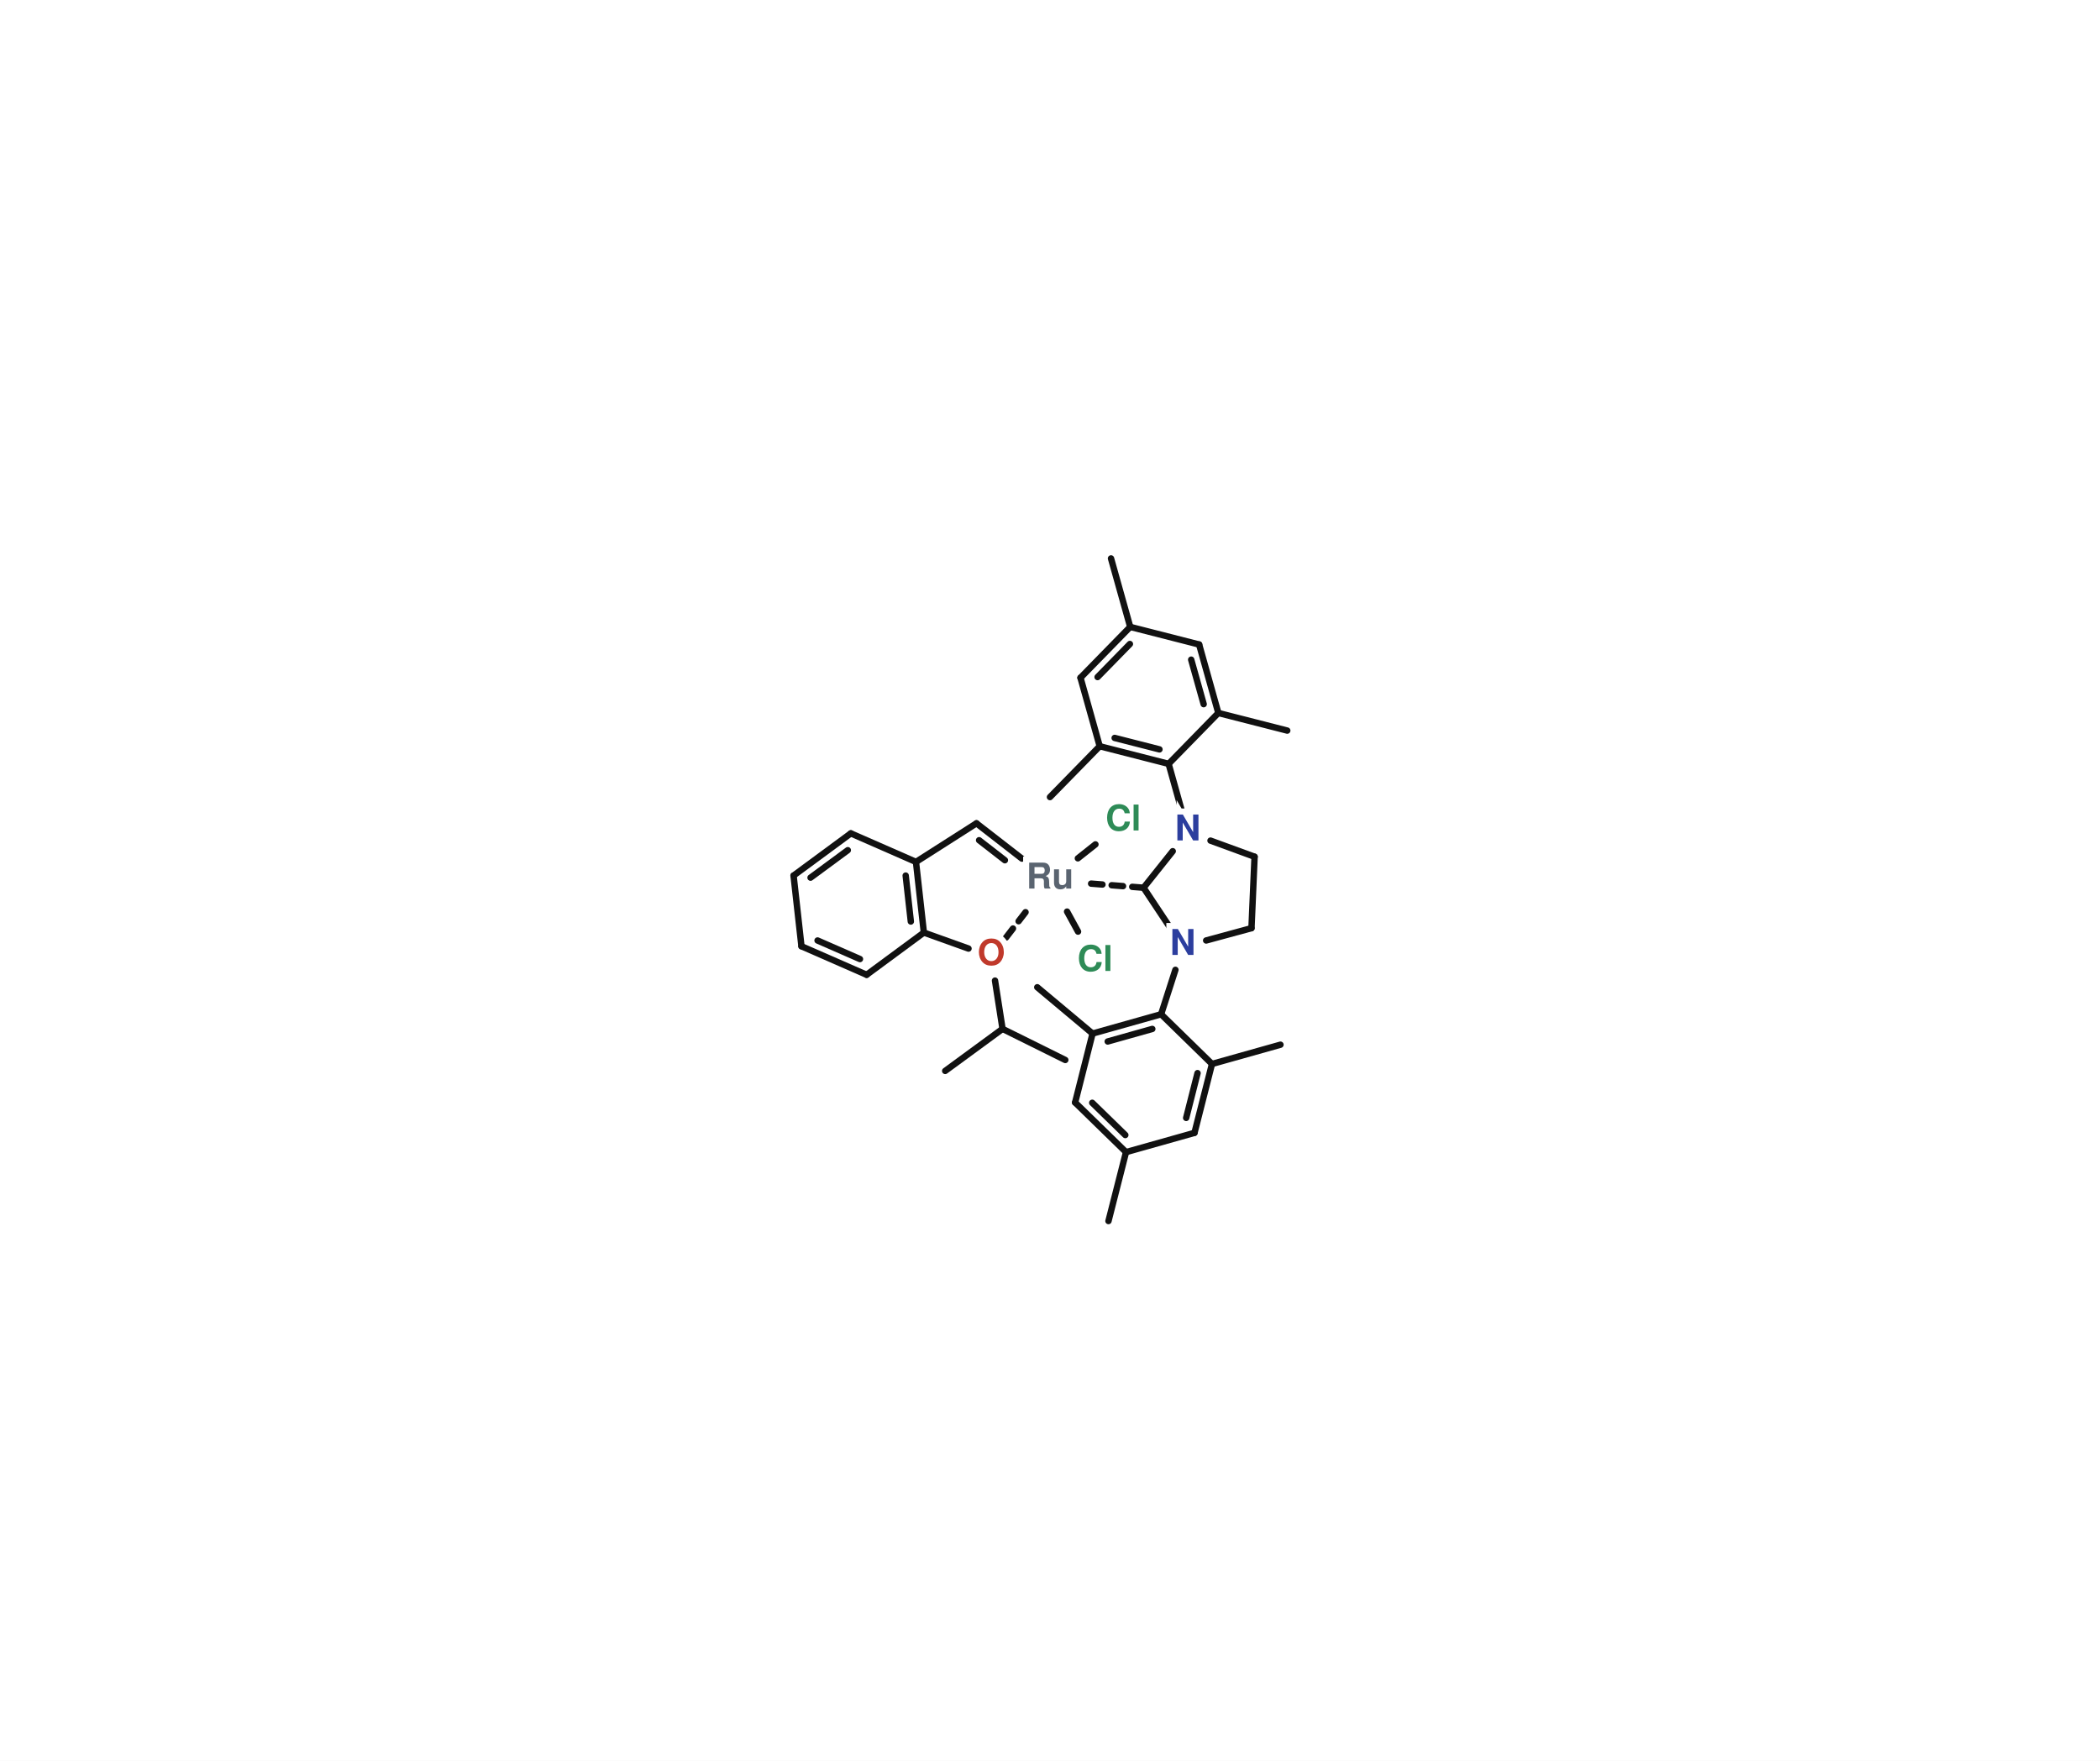
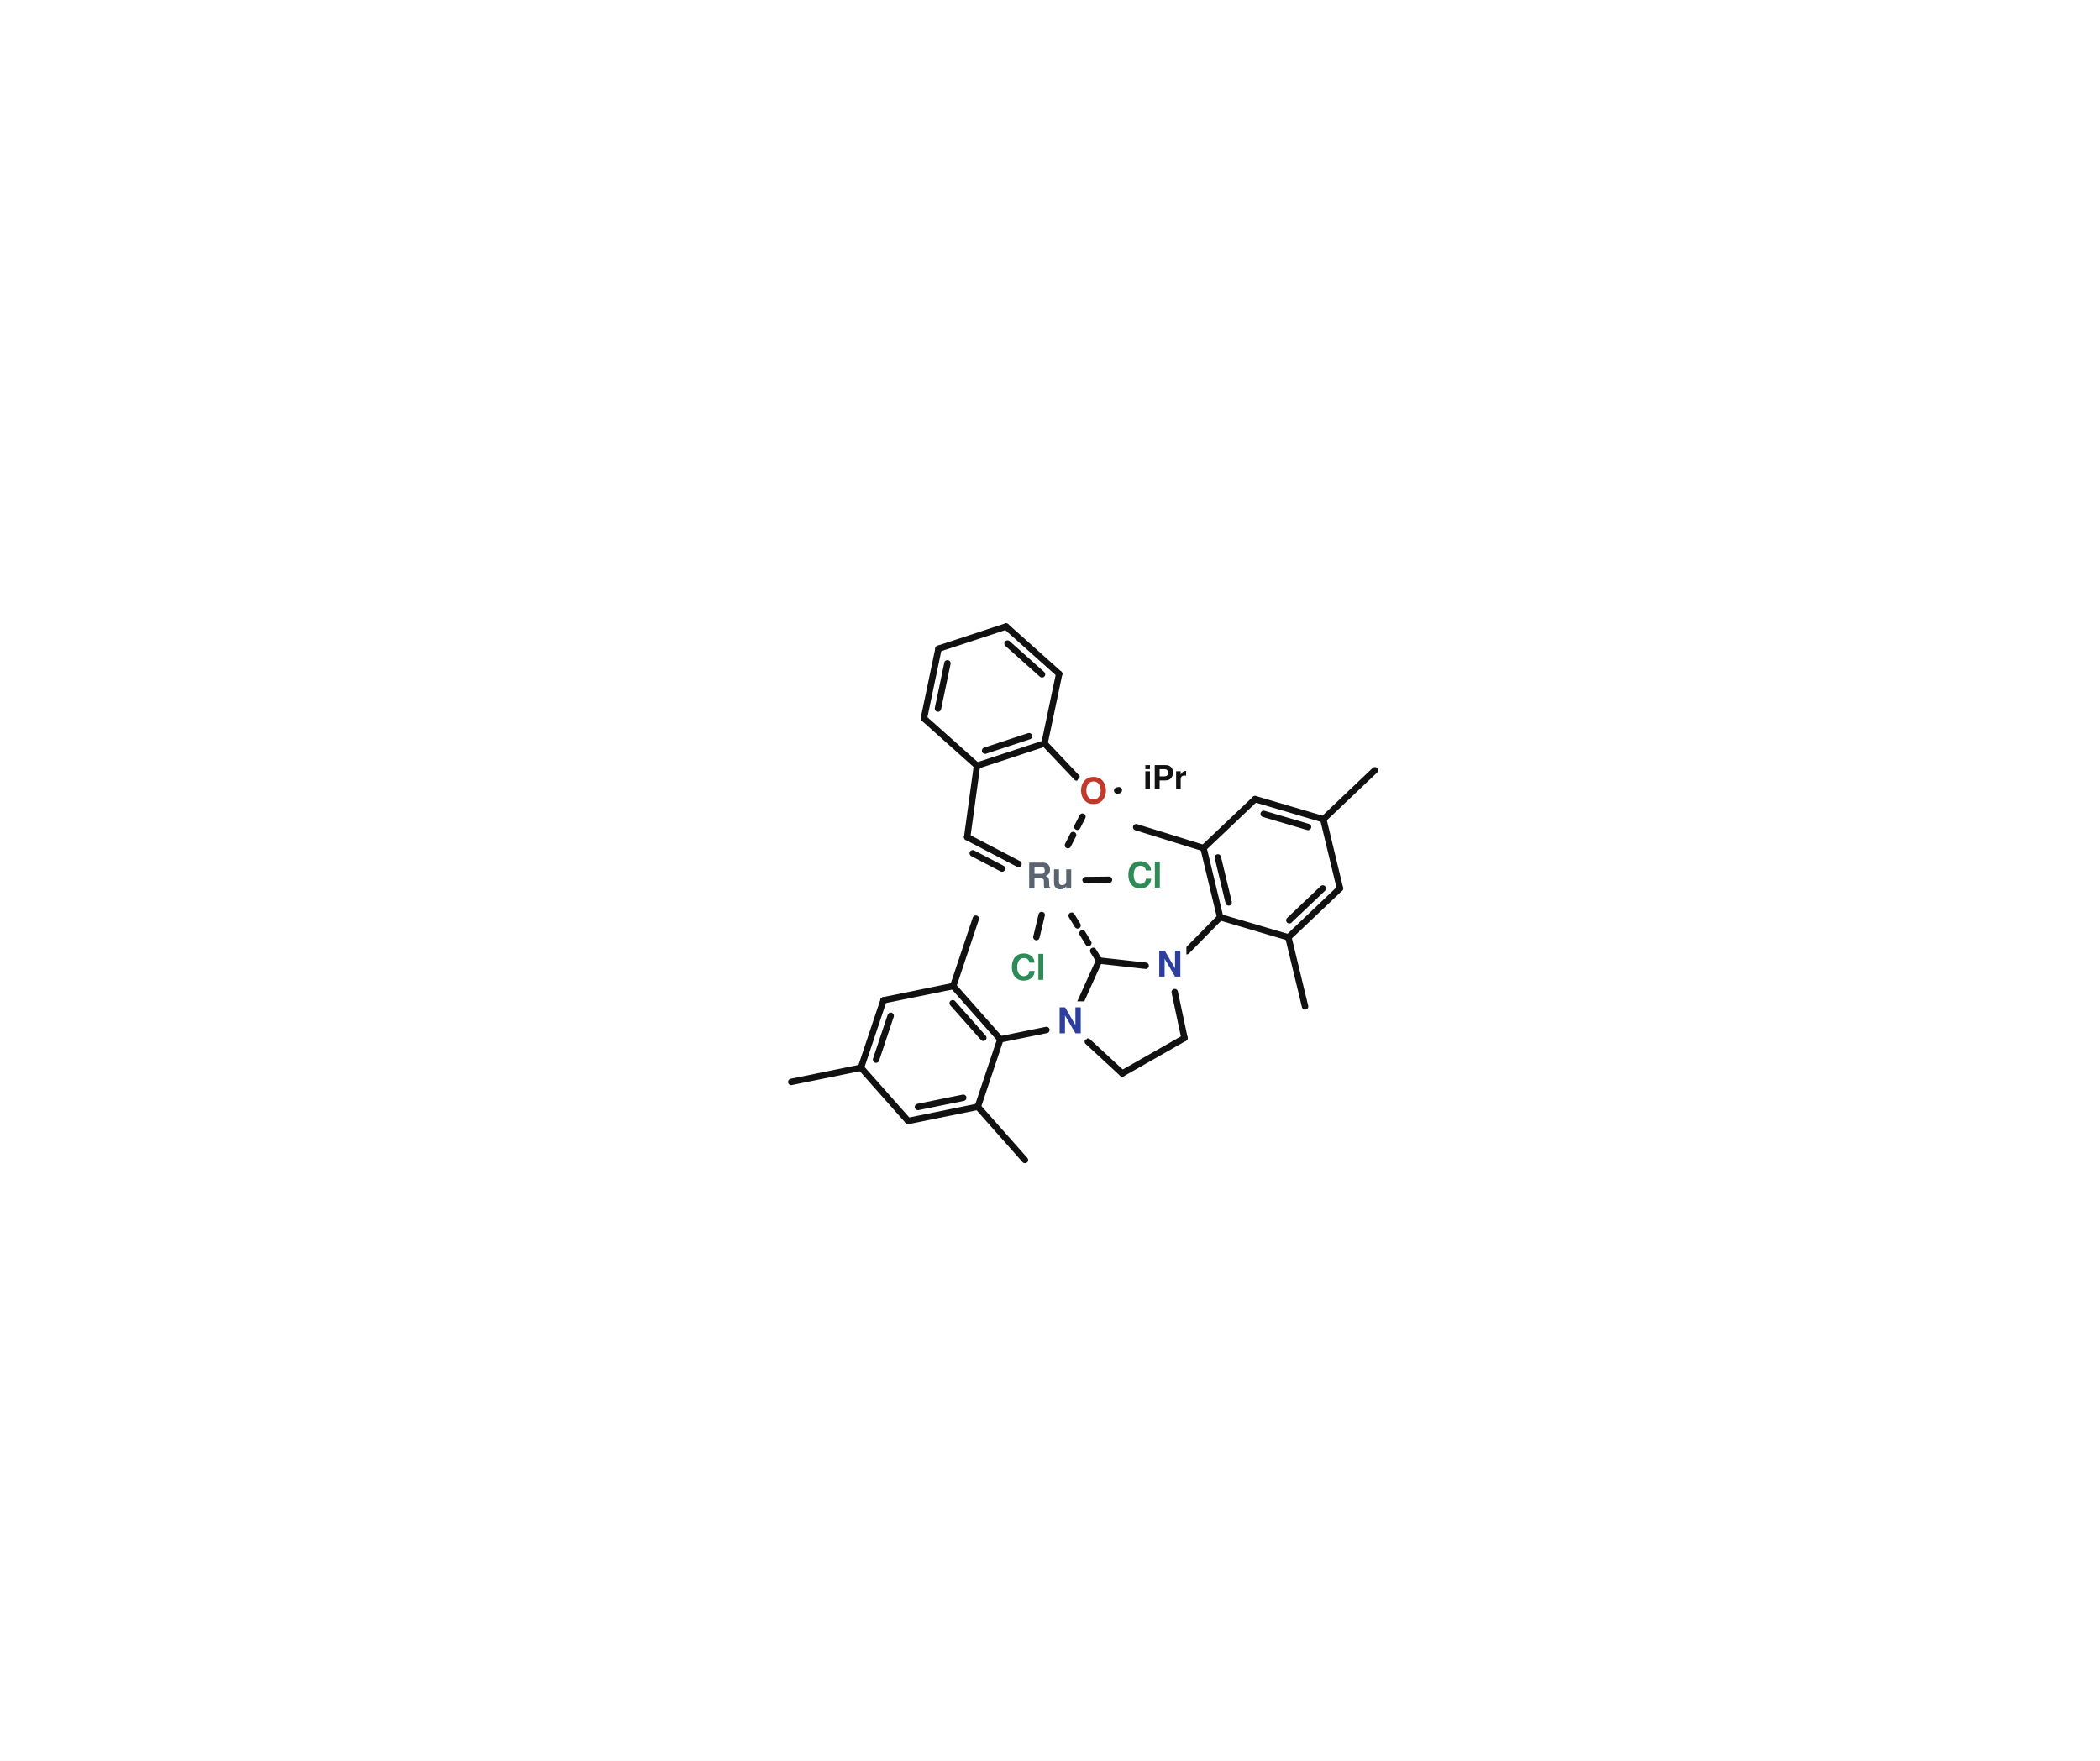
<svg xmlns="http://www.w3.org/2000/svg" width="1240" height="1040" viewBox="0 0 1240 1040">
  <rect width="1240" height="1040" fill="#ffffff" />
  <g stroke-linecap="round" stroke-linejoin="round">
-     <line x1="675.26" y1="524.33" x2="692.47" y2="502.75" stroke="#111" stroke-width="3.78" />
-     <line x1="675.26" y1="524.33" x2="690.53" y2="547.33" stroke="#111" stroke-width="3.78" />
-     <line x1="714.78" y1="496.50" x2="740.80" y2="506.02" stroke="#111" stroke-width="3.78" />
-     <line x1="740.80" y1="506.02" x2="738.97" y2="548.21" stroke="#111" stroke-width="3.78" />
-     <line x1="738.97" y1="548.21" x2="712.21" y2="555.48" stroke="#111" stroke-width="3.78" />
-     <line x1="690.04" y1="451.15" x2="649.35" y2="440.75" stroke="#111" stroke-width="3.78" />
-     <line x1="684.63" y1="442.61" x2="658.18" y2="435.85" stroke="#111" stroke-width="3.78" />
-     <line x1="649.35" y1="440.75" x2="638.01" y2="400.31" stroke="#111" stroke-width="3.78" />
-     <line x1="638.01" y1="400.31" x2="667.36" y2="370.27" stroke="#111" stroke-width="3.78" />
-     <line x1="648.10" y1="399.89" x2="667.18" y2="380.37" stroke="#111" stroke-width="3.78" />
-     <line x1="667.36" y1="370.27" x2="708.06" y2="380.67" stroke="#111" stroke-width="3.78" />
-     <line x1="708.06" y1="380.67" x2="719.39" y2="421.11" stroke="#111" stroke-width="3.78" />
-     <line x1="703.37" y1="389.62" x2="710.74" y2="415.90" stroke="#111" stroke-width="3.78" />
-     <line x1="719.39" y1="421.11" x2="690.04" y2="451.15" stroke="#111" stroke-width="3.78" />
-     <line x1="697.52" y1="477.84" x2="690.04" y2="451.15" stroke="#111" stroke-width="3.78" />
-     <line x1="649.35" y1="440.75" x2="619.99" y2="470.78" stroke="#111" stroke-width="3.78" />
-     <line x1="667.36" y1="370.27" x2="656.03" y2="329.83" stroke="#111" stroke-width="3.78" />
-     <line x1="719.39" y1="421.11" x2="760.09" y2="431.51" stroke="#111" stroke-width="3.78" />
-     <line x1="685.61" y1="599.06" x2="645.13" y2="610.46" stroke="#111" stroke-width="3.78" />
-     <line x1="680.41" y1="607.73" x2="654.08" y2="615.14" stroke="#111" stroke-width="3.78" />
-     <line x1="645.13" y1="610.46" x2="634.84" y2="651.18" stroke="#111" stroke-width="3.78" />
-     <line x1="634.84" y1="651.18" x2="664.89" y2="680.49" stroke="#111" stroke-width="3.78" />
-     <line x1="644.94" y1="651.35" x2="664.47" y2="670.39" stroke="#111" stroke-width="3.78" />
-     <line x1="664.89" y1="680.49" x2="705.32" y2="669.10" stroke="#111" stroke-width="3.78" />
-     <line x1="705.32" y1="669.10" x2="715.65" y2="628.41" stroke="#111" stroke-width="3.78" />
-     <line x1="700.41" y1="660.27" x2="707.12" y2="633.83" stroke="#111" stroke-width="3.78" />
-     <line x1="715.65" y1="628.41" x2="685.61" y2="599.06" stroke="#111" stroke-width="3.78" />
-     <line x1="694.05" y1="572.82" x2="685.61" y2="599.06" stroke="#111" stroke-width="3.78" />
-     <line x1="645.13" y1="610.46" x2="612.48" y2="583.11" stroke="#111" stroke-width="3.78" />
-     <line x1="664.89" y1="680.49" x2="654.53" y2="721.19" stroke="#111" stroke-width="3.78" />
-     <line x1="715.65" y1="628.41" x2="756.08" y2="617.04" stroke="#111" stroke-width="3.78" />
-     <line x1="540.86" y1="509.08" x2="545.52" y2="550.81" stroke="#111" stroke-width="3.78" />
-     <line x1="534.79" y1="517.15" x2="537.82" y2="544.28" stroke="#111" stroke-width="3.78" />
-     <line x1="545.52" y1="550.81" x2="511.73" y2="575.74" stroke="#111" stroke-width="3.78" />
-     <line x1="511.73" y1="575.74" x2="473.24" y2="558.89" stroke="#111" stroke-width="3.78" />
-     <line x1="507.78" y1="566.45" x2="482.75" y2="555.49" stroke="#111" stroke-width="3.78" />
-     <line x1="473.24" y1="558.89" x2="468.58" y2="517.15" stroke="#111" stroke-width="3.78" />
-     <line x1="468.58" y1="517.15" x2="502.40" y2="492.22" stroke="#111" stroke-width="3.78" />
-     <line x1="478.61" y1="518.37" x2="500.60" y2="502.16" stroke="#111" stroke-width="3.78" />
-     <line x1="502.40" y1="492.22" x2="540.86" y2="509.08" stroke="#111" stroke-width="3.78" />
-     <line x1="576.58" y1="486.29" x2="540.86" y2="509.08" stroke="#111" stroke-width="3.78" />
-     <line x1="603.41" y1="507.12" x2="576.58" y2="486.29" stroke="#111" stroke-width="3.78" />
-     <line x1="593.36" y1="508.09" x2="578.14" y2="496.27" stroke="#111" stroke-width="3.78" />
-     <line x1="545.52" y1="550.81" x2="571.88" y2="560.26" stroke="#111" stroke-width="3.78" />
-     <line x1="587.53" y1="579.18" x2="591.98" y2="607.69" stroke="#111" stroke-width="3.78" />
-     <line x1="591.98" y1="607.69" x2="629.02" y2="626.06" stroke="#111" stroke-width="3.78" />
-     <line x1="591.98" y1="607.69" x2="558.12" y2="632.52" stroke="#111" stroke-width="3.78" />
-     <line x1="594.03" y1="553.75" x2="607.20" y2="536.64" stroke="#111" stroke-width="3.78" stroke-dasharray="6.72,5.46" />
-     <line x1="630.09" y1="538.42" x2="636.56" y2="550.24" stroke="#111" stroke-width="3.78" />
-     <line x1="636.46" y1="506.95" x2="646.83" y2="498.73" stroke="#111" stroke-width="3.78" />
-     <line x1="675.26" y1="524.33" x2="640.94" y2="521.64" stroke="#111" stroke-width="3.78" stroke-dasharray="6.72,5.46" />
+     <line x1="649.02" y1="567.34" x2="676.49" y2="570.41" stroke="#111" stroke-width="3.78" />
+     <line x1="649.02" y1="567.34" x2="637.71" y2="592.47" stroke="#111" stroke-width="3.78" />
+     <line x1="693.64" y1="585.97" x2="699.40" y2="613.09" stroke="#111" stroke-width="3.78" />
+     <line x1="699.40" y1="613.09" x2="662.68" y2="634.00" stroke="#111" stroke-width="3.78" />
+     <line x1="662.68" y1="634.00" x2="642.33" y2="615.19" stroke="#111" stroke-width="3.78" />
+     <line x1="720.47" y1="541.75" x2="710.65" y2="500.90" stroke="#111" stroke-width="3.78" />
+     <line x1="725.49" y1="532.99" x2="719.11" y2="506.42" stroke="#111" stroke-width="3.78" />
+     <line x1="710.65" y1="500.90" x2="741.10" y2="471.98" stroke="#111" stroke-width="3.78" />
+     <line x1="741.10" y1="471.98" x2="781.38" y2="483.88" stroke="#111" stroke-width="3.78" />
+     <line x1="746.19" y1="480.71" x2="772.36" y2="488.44" stroke="#111" stroke-width="3.78" />
+     <line x1="781.38" y1="483.88" x2="791.21" y2="524.71" stroke="#111" stroke-width="3.78" />
+     <line x1="791.21" y1="524.71" x2="760.76" y2="553.63" stroke="#111" stroke-width="3.78" />
+     <line x1="781.10" y1="524.75" x2="761.32" y2="543.54" stroke="#111" stroke-width="3.78" />
+     <line x1="760.76" y1="553.63" x2="720.47" y2="541.75" stroke="#111" stroke-width="3.78" />
+     <line x1="700.70" y1="561.83" x2="720.47" y2="541.75" stroke="#111" stroke-width="3.78" />
+     <line x1="710.65" y1="500.90" x2="670.90" y2="488.58" stroke="#111" stroke-width="3.78" />
+     <line x1="781.38" y1="483.88" x2="811.82" y2="454.95" stroke="#111" stroke-width="3.78" />
+     <line x1="760.76" y1="553.63" x2="770.61" y2="594.46" stroke="#111" stroke-width="3.78" />
+     <line x1="590.69" y1="613.87" x2="562.86" y2="582.42" stroke="#111" stroke-width="3.78" />
+     <line x1="580.63" y1="612.96" x2="562.54" y2="592.52" stroke="#111" stroke-width="3.78" />
+     <line x1="562.86" y1="582.42" x2="521.70" y2="590.80" stroke="#111" stroke-width="3.78" />
+     <line x1="521.70" y1="590.80" x2="508.38" y2="630.63" stroke="#111" stroke-width="3.78" />
+     <line x1="525.94" y1="599.97" x2="517.29" y2="625.86" stroke="#111" stroke-width="3.78" />
+     <line x1="508.38" y1="630.63" x2="536.22" y2="662.08" stroke="#111" stroke-width="3.78" />
+     <line x1="536.22" y1="662.08" x2="577.37" y2="653.70" stroke="#111" stroke-width="3.78" />
+     <line x1="542.04" y1="653.82" x2="568.79" y2="648.38" stroke="#111" stroke-width="3.78" />
+     <line x1="577.37" y1="653.70" x2="590.69" y2="613.87" stroke="#111" stroke-width="3.78" />
+     <line x1="617.86" y1="608.34" x2="590.69" y2="613.87" stroke="#111" stroke-width="3.78" />
+     <line x1="562.86" y1="582.42" x2="576.18" y2="542.59" stroke="#111" stroke-width="3.78" />
+     <line x1="508.38" y1="630.63" x2="467.23" y2="639.01" stroke="#111" stroke-width="3.78" />
+     <line x1="577.37" y1="653.70" x2="605.21" y2="685.15" stroke="#111" stroke-width="3.78" />
+     <line x1="576.88" y1="452.24" x2="616.76" y2="439.12" stroke="#111" stroke-width="3.78" />
+     <line x1="581.69" y1="443.36" x2="607.62" y2="434.83" stroke="#111" stroke-width="3.78" />
+     <line x1="616.76" y1="439.12" x2="625.40" y2="398.03" stroke="#111" stroke-width="3.78" />
+     <line x1="625.40" y1="398.03" x2="594.06" y2="370.03" stroke="#111" stroke-width="3.78" />
+     <line x1="615.30" y1="398.30" x2="594.92" y2="380.10" stroke="#111" stroke-width="3.78" />
+     <line x1="594.06" y1="370.03" x2="554.16" y2="383.15" stroke="#111" stroke-width="3.78" />
+     <line x1="554.16" y1="383.15" x2="545.55" y2="424.28" stroke="#111" stroke-width="3.78" />
+     <line x1="559.44" y1="391.76" x2="553.84" y2="418.51" stroke="#111" stroke-width="3.78" />
+     <line x1="545.55" y1="424.28" x2="576.88" y2="452.24" stroke="#111" stroke-width="3.78" />
+     <line x1="571.09" y1="494.44" x2="576.88" y2="452.24" stroke="#111" stroke-width="3.78" />
+     <line x1="601.39" y1="510.27" x2="571.09" y2="494.44" stroke="#111" stroke-width="3.78" />
+     <line x1="591.66" y1="513.01" x2="574.39" y2="503.99" stroke="#111" stroke-width="3.78" />
+     <line x1="616.76" y1="439.12" x2="635.83" y2="459.25" stroke="#111" stroke-width="3.78" />
+     <line x1="659.68" y1="466.93" x2="660.66" y2="466.74" stroke="#111" stroke-width="3.78" />
+     <line x1="639.17" y1="482.34" x2="629.53" y2="501.29" stroke="#111" stroke-width="3.78" stroke-dasharray="6.72,5.46" />
+     <line x1="641.00" y1="519.78" x2="654.84" y2="519.64" stroke="#111" stroke-width="3.78" />
+     <line x1="615.10" y1="540.42" x2="611.96" y2="553.49" stroke="#111" stroke-width="3.78" />
+     <line x1="649.02" y1="567.34" x2="630.98" y2="537.90" stroke="#111" stroke-width="3.78" stroke-dasharray="6.72,5.46" />
  </g>
-   <text x="701.37" y="491.59" text-anchor="middle" dominant-baseline="central" font-family="Helvetica, Arial, sans-serif" font-size="21.0" font-weight="600" stroke="#ffffff" stroke-width="7.14" fill="#ffffff">N</text>
-   <text x="701.37" y="491.59" text-anchor="middle" dominant-baseline="central" font-family="Helvetica, Arial, sans-serif" font-size="21.0" font-weight="600" fill="#2c3e9e">N</text>
-   <text x="698.43" y="559.22" text-anchor="middle" dominant-baseline="central" font-family="Helvetica, Arial, sans-serif" font-size="21.0" font-weight="600" stroke="#ffffff" stroke-width="7.14" fill="#ffffff">N</text>
-   <text x="698.43" y="559.22" text-anchor="middle" dominant-baseline="central" font-family="Helvetica, Arial, sans-serif" font-size="21.0" font-weight="600" fill="#2c3e9e">N</text>
+   <text x="690.68" y="572.00" text-anchor="middle" dominant-baseline="central" font-family="Helvetica, Arial, sans-serif" font-size="21.0" font-weight="600" stroke="#ffffff" stroke-width="7.14" fill="#ffffff">N</text>
+   <text x="690.68" y="572.00" text-anchor="middle" dominant-baseline="central" font-family="Helvetica, Arial, sans-serif" font-size="21.0" font-weight="600" fill="#2c3e9e">N</text>
+   <text x="631.85" y="605.49" text-anchor="middle" dominant-baseline="central" font-family="Helvetica, Arial, sans-serif" font-size="21.0" font-weight="600" stroke="#ffffff" stroke-width="7.14" fill="#ffffff">N</text>
+   <text x="631.85" y="605.49" text-anchor="middle" dominant-baseline="central" font-family="Helvetica, Arial, sans-serif" font-size="21.0" font-weight="600" fill="#2c3e9e">N</text>
  <text x="620.00" y="520.00" text-anchor="middle" dominant-baseline="central" font-family="Helvetica, Arial, sans-serif" font-size="21.0" font-weight="600" stroke="#ffffff" stroke-width="7.14" fill="#ffffff">Ru</text>
  <text x="620.00" y="520.00" text-anchor="middle" dominant-baseline="central" font-family="Helvetica, Arial, sans-serif" font-size="21.0" font-weight="600" fill="#5a6470">Ru</text>
-   <text x="585.33" y="565.07" text-anchor="middle" dominant-baseline="central" font-family="Helvetica, Arial, sans-serif" font-size="21.0" font-weight="600" stroke="#ffffff" stroke-width="7.14" fill="#ffffff">O</text>
-   <text x="585.33" y="565.07" text-anchor="middle" dominant-baseline="central" font-family="Helvetica, Arial, sans-serif" font-size="21.0" font-weight="600" fill="#c0392b">O</text>
-   <text x="646.65" y="568.66" text-anchor="middle" dominant-baseline="central" font-family="Helvetica, Arial, sans-serif" font-size="21.0" font-weight="600" stroke="#ffffff" stroke-width="7.14" fill="#ffffff">Cl</text>
-   <text x="646.65" y="568.66" text-anchor="middle" dominant-baseline="central" font-family="Helvetica, Arial, sans-serif" font-size="21.0" font-weight="600" fill="#2e8b57">Cl</text>
-   <text x="663.29" y="485.69" text-anchor="middle" dominant-baseline="central" font-family="Helvetica, Arial, sans-serif" font-size="21.0" font-weight="600" stroke="#ffffff" stroke-width="7.14" fill="#ffffff">Cl</text>
-   <text x="663.29" y="485.69" text-anchor="middle" dominant-baseline="central" font-family="Helvetica, Arial, sans-serif" font-size="21.0" font-weight="600" fill="#2e8b57">Cl</text>
+   <text x="645.65" y="469.61" text-anchor="middle" dominant-baseline="central" font-family="Helvetica, Arial, sans-serif" font-size="21.0" font-weight="600" stroke="#ffffff" stroke-width="7.14" fill="#ffffff">O</text>
+   <text x="645.65" y="469.61" text-anchor="middle" dominant-baseline="central" font-family="Helvetica, Arial, sans-serif" font-size="21.0" font-weight="600" fill="#c0392b">O</text>
+   <text x="687.88" y="461.53" text-anchor="middle" dominant-baseline="central" font-family="Helvetica, Arial, sans-serif" font-size="19.3" font-weight="600" stroke="#ffffff" stroke-width="6.57" fill="#ffffff">iPr</text>
+   <text x="687.88" y="461.53" text-anchor="middle" dominant-baseline="central" font-family="Helvetica, Arial, sans-serif" font-size="19.3" font-weight="600" fill="#111">iPr</text>
+   <text x="675.84" y="519.43" text-anchor="middle" dominant-baseline="central" font-family="Helvetica, Arial, sans-serif" font-size="21.0" font-weight="600" stroke="#ffffff" stroke-width="7.14" fill="#ffffff">Cl</text>
+   <text x="675.84" y="519.43" text-anchor="middle" dominant-baseline="central" font-family="Helvetica, Arial, sans-serif" font-size="21.0" font-weight="600" fill="#2e8b57">Cl</text>
+   <text x="607.06" y="573.91" text-anchor="middle" dominant-baseline="central" font-family="Helvetica, Arial, sans-serif" font-size="21.0" font-weight="600" stroke="#ffffff" stroke-width="7.14" fill="#ffffff">Cl</text>
+   <text x="607.06" y="573.91" text-anchor="middle" dominant-baseline="central" font-family="Helvetica, Arial, sans-serif" font-size="21.0" font-weight="600" fill="#2e8b57">Cl</text>
</svg>
